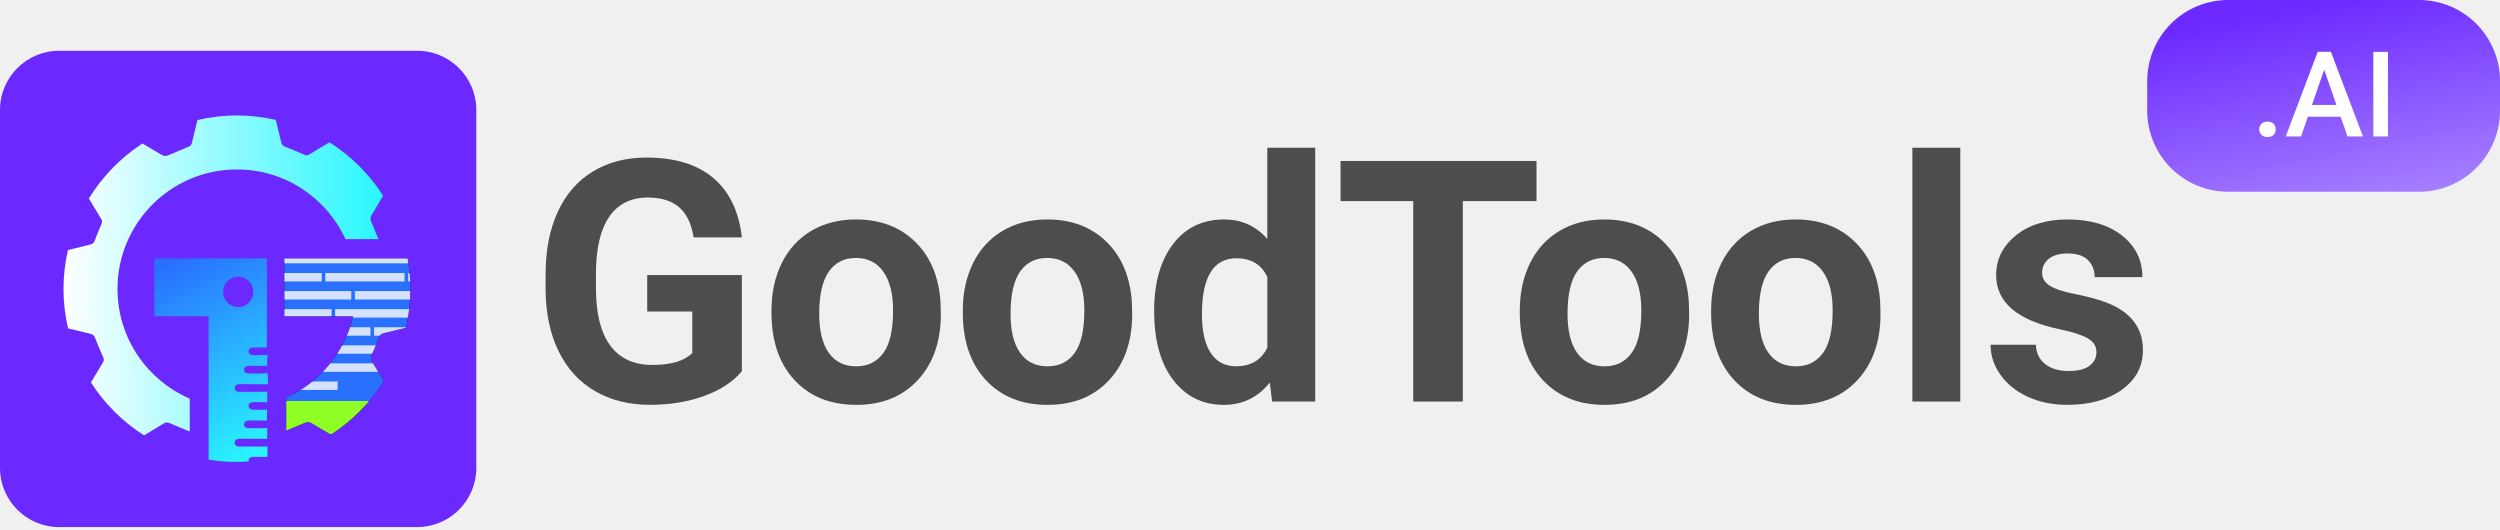
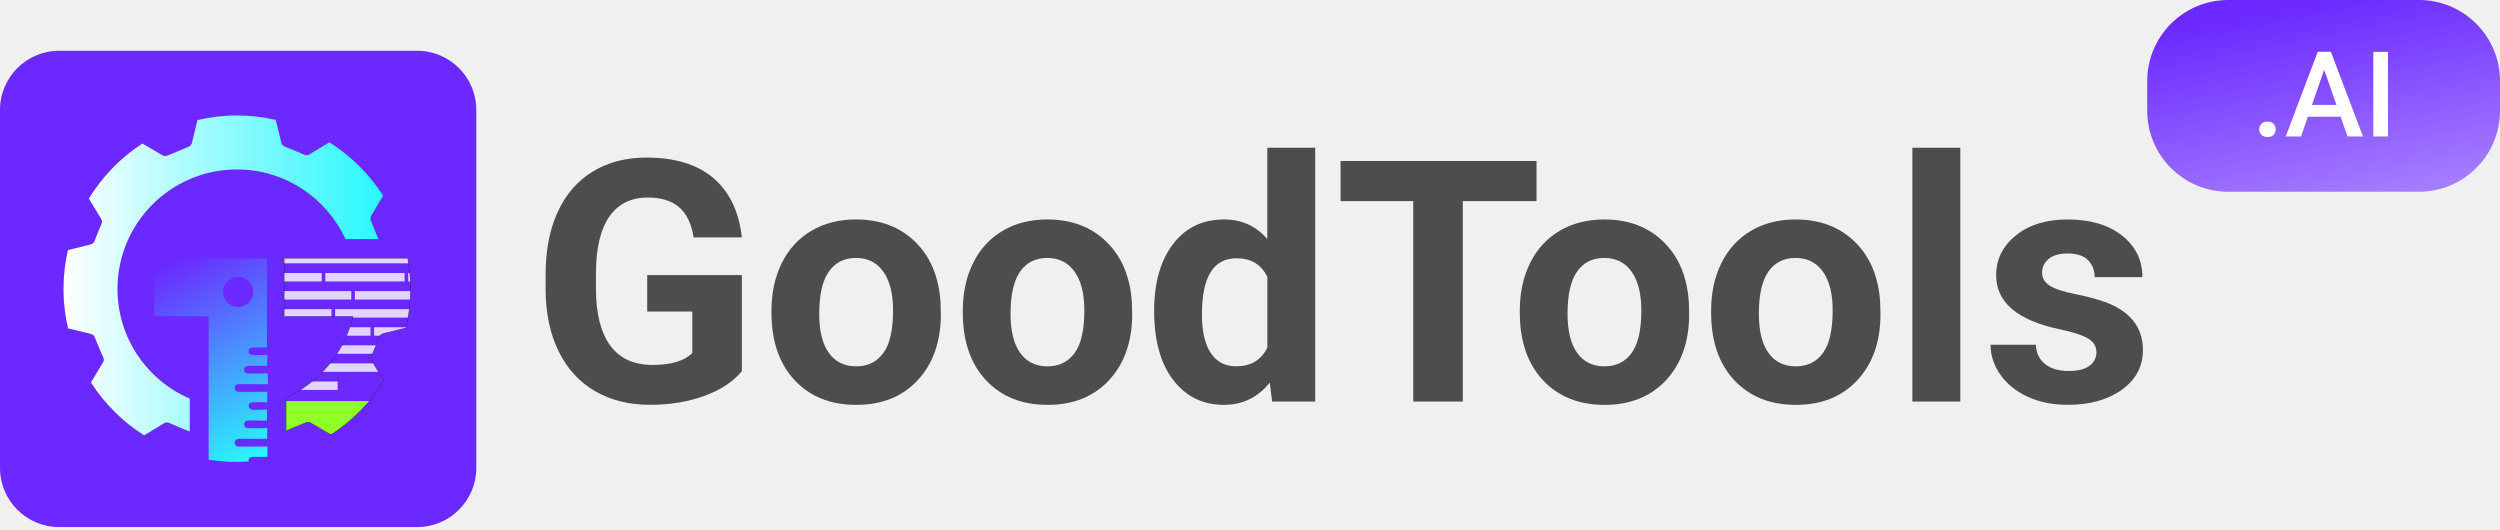
<svg xmlns="http://www.w3.org/2000/svg" width="519" height="110" viewBox="0 0 519 110" fill="none">
  <path d="M86.6 109.42H12.28C5.5 109.42 0 103.92 0 97.14V22.82C0 16.04 5.5 10.54 12.28 10.54H86.6C93.38 10.54 98.88 16.04 98.88 22.82V97.14C98.88 103.92 93.38 109.42 86.6 109.42Z" fill="#6B29FF" />
  <path d="M85.19 59.91C85.19 61.87 85.03 63.78 84.73 65.65C84.6 66.45 84.45 67.25 84.27 68.04C82.73 68.42 81.19 68.81 79.65 69.18C79.16 69.3 78.89 69.51 78.7 69.99C78.21 71.28 77.68 72.56 77.11 73.82C76.91 74.26 76.94 74.58 77.19 74.99C78.03 76.35 78.85 77.73 79.68 79.11C76.87 83.57 73.12 87.37 68.69 90.23C67.29 89.4 65.89 88.56 64.48 87.75C64.22 87.6 63.77 87.59 63.48 87.7C62.12 88.24 60.78 88.85 59.42 89.4V82.56C66.34 79.42 71.55 73.2 73.32 65.65H59.03V53.65H84.62C84.99 55.68 85.19 57.77 85.19 59.91Z" fill="black" />
  <path d="M39.38 82.75C30.58 78.96 24.41 70.21 24.39 60.02C24.37 46.33 35.45 35.21 49.14 35.18C59.16 35.16 67.8 41.1 71.72 49.65H78.57C78.07 48.38 77.5 47.15 77.01 45.88C76.89 45.57 76.9 45.09 77.06 44.8C77.87 43.4 78.69 42.01 79.53 40.63C76.68 36.16 72.87 32.37 68.39 29.54C67.01 30.36 65.63 31.18 64.27 32.03C63.86 32.28 63.53 32.29 63.09 32.09C61.8 31.51 60.51 30.97 59.19 30.46C58.7 30.27 58.5 30 58.38 29.51C58.01 27.97 57.63 26.43 57.25 24.89C54.63 24.29 51.91 23.96 49.11 23.97C46.31 23.97 43.6 24.31 40.99 24.92C40.61 26.46 40.23 28 39.87 29.55C39.75 30.04 39.54 30.31 39.06 30.5C37.63 31.07 36.23 31.72 34.79 32.29C34.48 32.41 34 32.4 33.72 32.24C32.33 31.44 30.95 30.62 29.57 29.79C25.07 32.72 21.26 36.62 18.45 41.21C19.29 42.62 20.13 44.02 20.99 45.42C21.22 45.8 21.24 46.1 21.06 46.52C20.55 47.66 20.08 48.82 19.65 49.99C19.48 50.45 19.22 50.65 18.76 50.76C17.2 51.14 15.65 51.53 14.1 51.92C13.5 54.53 13.18 57.25 13.18 60.04C13.18 62.84 13.52 65.55 14.13 68.17C15.68 68.55 17.23 68.93 18.78 69.3C19.28 69.42 19.53 69.65 19.72 70.12C20.25 71.48 20.82 72.83 21.43 74.16C21.62 74.58 21.6 74.87 21.37 75.25C20.53 76.63 19.71 78.02 18.88 79.4C21.71 83.81 25.48 87.57 29.91 90.38C31.27 89.57 32.62 88.76 33.96 87.92C34.43 87.63 34.79 87.64 35.27 87.86C36.53 88.43 37.81 88.96 39.1 89.46C39.21 89.5 39.3 89.55 39.39 89.6V82.75H39.38Z" fill="url(#paint0_linear_1973_3811)" />
  <mask id="mask0_1973_3811" style="mask-type:luminance" maskUnits="userSpaceOnUse" x="59" y="53" width="27" height="38">
    <path d="M85.19 59.91C85.19 61.87 85.03 63.78 84.73 65.65C84.6 66.45 84.45 67.25 84.27 68.04C82.73 68.42 81.19 68.81 79.65 69.18C79.16 69.3 78.89 69.51 78.7 69.99C78.21 71.28 77.68 72.56 77.11 73.82C76.91 74.26 76.94 74.58 77.19 74.99C78.03 76.35 78.85 77.73 79.68 79.11C76.87 83.57 73.12 87.37 68.69 90.23C67.29 89.4 65.89 88.56 64.48 87.75C64.22 87.6 63.77 87.59 63.48 87.7C62.12 88.24 60.78 88.85 59.42 89.4V82.56C66.34 79.42 71.55 73.2 73.32 65.65H59.03V53.65H84.62C84.99 55.68 85.19 57.77 85.19 59.91Z" fill="white" />
  </mask>
  <g mask="url(#mask0_1973_3811)">
-     <path d="M93.35 46.24H54.11V92.88H93.35V46.24Z" fill="#2970FF" />
+     <path d="M93.35 46.24H54.11V92.88H93.35V46.24Z" fill="#6b29ff" />
    <path d="M90.62 83.25H56.96V90.12H90.62V83.25Z" fill="#90FF26" />
    <g opacity="0.8">
      <path d="M90.62 52.92H56.96V54.67H90.62V52.92Z" fill="white" />
    </g>
    <g opacity="0.8">
      <path d="M90.62 75.44H56.96V77.19H90.62V75.44Z" fill="white" />
    </g>
    <g opacity="0.8">
      <path d="M66.79 56.68H56.96V58.43H66.79V56.68Z" fill="white" />
    </g>
    <g opacity="0.8">
      <path d="M83.99 56.68H67.54V58.43H83.99V56.68Z" fill="white" />
    </g>
    <g opacity="0.8">
      <path d="M90.62 56.68H84.74V58.43H90.62V56.68Z" fill="white" />
    </g>
    <g opacity="0.8">
      <path d="M64.57 71.69H56.96V73.44H64.57V71.69Z" fill="white" />
    </g>
    <g opacity="0.8">
      <path d="M90.61 71.69H65.31V73.44H90.61V71.69Z" fill="white" />
    </g>
    <g opacity="0.8">
      <path d="M70.09 79.2H56.96V80.95H70.09V79.2Z" fill="white" />
    </g>
    <g opacity="0.8">
      <path d="M76.91 67.94H56.96V69.69H76.91V67.94Z" fill="white" />
    </g>
    <g opacity="0.8">
      <path d="M90.62 67.94H77.66V69.69H90.62V67.94Z" fill="white" />
    </g>
    <g opacity="0.8">
      <path d="M90.62 64.18H69.57V65.93H90.62V64.18Z" fill="white" />
    </g>
    <g opacity="0.8">
      <path d="M68.82 64.18H56.96V65.93H68.82V64.18Z" fill="white" />
    </g>
    <g opacity="0.8">
      <path d="M72.92 60.43H56.96V62.18H72.92V60.43Z" fill="white" />
    </g>
    <g opacity="0.8">
      <path d="M86.67 60.43H73.67V62.18H86.67V60.43Z" fill="white" />
    </g>
  </g>
  <path d="M49.6 92.7C49.06 92.69 48.69 92.33 48.72 91.87C48.76 91.36 49.08 91.11 49.58 91.1H55.45C55.47 90.36 55.48 89.63 55.5 88.82C55.28 88.84 55.04 88.88 54.81 88.89C53.71 88.89 52.61 88.9 51.51 88.88C50.98 88.87 50.67 88.55 50.67 88.08C50.68 87.65 51.02 87.32 51.53 87.29C51.74 87.28 51.96 87.29 52.18 87.29C53.3 87.29 54.43 87.3 55.41 87.3C55.42 86.52 55.43 85.81 55.45 85.04C54.61 85.06 53.73 85.08 52.85 85.08C52.15 85.09 51.76 84.89 51.65 84.51C51.63 84.43 51.6 84.36 51.6 84.27C51.61 83.72 51.97 83.48 52.81 83.48H53.4C54.12 83.49 54.84 83.51 55.46 83.52C55.48 82.72 55.49 82.05 55.5 81.32C54.04 81.33 52.57 81.33 51.1 81.34C50.57 81.34 50.04 81.35 49.51 81.33C49.03 81.31 48.73 81.03 48.73 80.55C48.72 80.07 49.02 79.8 49.5 79.75C49.69 79.74 49.89 79.75 50.08 79.75C51.9 79.75 53.72 79.75 55.64 79.76C55.62 79.09 55.6 78.48 55.57 77.87C55.57 77.78 55.56 77.69 55.53 77.43C55.13 77.47 54.74 77.53 54.36 77.54C53.45 77.55 52.55 77.55 51.65 77.54C51.02 77.53 50.68 77.25 50.68 76.75C50.67 76.27 51.04 75.96 51.63 75.94H52.28C53.37 75.95 54.46 75.95 55.44 75.96C55.47 75.18 55.5 74.47 55.52 73.68C54.73 73.7 53.95 73.72 53.16 73.73C52.97 73.74 52.77 73.74 52.58 73.73C51.98 73.72 51.61 73.42 51.6 72.94C51.6 72.45 51.96 72.14 52.56 72.13H55.41V53.65H32.03V65.65H43.31V95.44C46.06 95.88 48.86 96 51.64 95.8C51.63 95.75 51.6 95.7 51.6 95.65C51.6 95.11 51.95 94.84 52.67 94.84C53.63 94.84 54.59 94.85 55.52 94.85C55.52 94.1 55.52 93.42 55.53 92.7H52.9C51.8 92.7 50.7 92.71 49.6 92.7ZM47.25 58.35C48.47 57.14 50.47 57.16 51.68 58.39C52.9 59.64 52.87 61.61 51.63 62.84C50.39 64.07 48.44 64.05 47.21 62.79C46 61.56 46.01 59.57 47.25 58.35Z" fill="url(#paint1_linear_1973_3811)" />
  <path d="M154.02 77.05C152.17 79.27 149.55 80.99 146.17 82.21C142.79 83.43 139.04 84.04 134.92 84.04C130.6 84.04 126.81 83.1 123.55 81.21C120.29 79.32 117.78 76.59 116 72.99C114.23 69.4 113.32 65.18 113.27 60.33V56.93C113.27 51.95 114.11 47.63 115.79 43.98C117.47 40.33 119.89 37.54 123.06 35.61C126.23 33.68 129.94 32.71 134.19 32.71C140.11 32.71 144.74 34.12 148.08 36.95C151.42 39.78 153.4 43.88 154.01 49.28H144C143.54 46.42 142.53 44.33 140.96 43C139.39 41.67 137.24 41.01 134.49 41.01C130.99 41.01 128.33 42.33 126.5 44.96C124.67 47.59 123.74 51.5 123.72 56.69V59.88C123.72 65.12 124.72 69.07 126.7 71.75C128.68 74.43 131.61 75.76 135.45 75.76C139.31 75.76 142.07 74.94 143.72 73.29V64.68H134.36V57.1H154.01V77.05H154.02Z" fill="#4D4D4D" />
  <path d="M160.16 64.46C160.16 60.78 160.87 57.5 162.29 54.62C163.71 51.74 165.75 49.51 168.41 47.93C171.07 46.35 174.17 45.56 177.69 45.56C182.7 45.56 186.78 47.09 189.95 50.16C193.12 53.22 194.88 57.39 195.25 62.65L195.32 65.19C195.32 70.88 193.73 75.45 190.55 78.89C187.37 82.33 183.11 84.05 177.76 84.05C172.41 84.05 168.14 82.34 164.95 78.91C161.76 75.48 160.16 70.81 160.16 64.91V64.46ZM170.07 65.16C170.07 68.69 170.73 71.38 172.06 73.25C173.39 75.12 175.28 76.05 177.75 76.05C180.15 76.05 182.03 75.13 183.38 73.29C184.73 71.45 185.4 68.5 185.4 64.44C185.4 60.98 184.73 58.3 183.38 56.4C182.03 54.5 180.13 53.55 177.69 53.55C175.27 53.55 173.39 54.49 172.07 56.38C170.74 58.27 170.07 61.2 170.07 65.16Z" fill="#4D4D4D" />
  <path d="M199.88 64.46C199.88 60.78 200.59 57.5 202.01 54.62C203.43 51.74 205.47 49.51 208.13 47.93C210.79 46.35 213.89 45.56 217.41 45.56C222.42 45.56 226.5 47.09 229.67 50.16C232.84 53.23 234.6 57.39 234.97 62.65L235.04 65.19C235.04 70.88 233.45 75.45 230.27 78.89C227.09 82.33 222.83 84.05 217.48 84.05C212.13 84.05 207.86 82.34 204.67 78.91C201.48 75.48 199.88 70.81 199.88 64.91V64.46ZM209.79 65.16C209.79 68.69 210.45 71.38 211.78 73.25C213.11 75.12 215 76.05 217.47 76.05C219.87 76.05 221.75 75.13 223.09 73.29C224.43 71.45 225.11 68.5 225.11 64.44C225.11 60.98 224.44 58.3 223.09 56.4C221.74 54.5 219.84 53.55 217.4 53.55C214.97 53.55 213.1 54.49 211.77 56.38C210.46 58.27 209.79 61.2 209.79 65.16Z" fill="#4D4D4D" />
  <path d="M239.6 64.53C239.6 58.74 240.9 54.14 243.49 50.71C246.08 47.28 249.64 45.56 254.14 45.56C257.75 45.56 260.74 46.91 263.09 49.61V30.67H273.04V83.36H264.09L263.61 79.42C261.14 82.51 257.96 84.05 254.07 84.05C249.7 84.05 246.2 82.33 243.56 78.89C240.92 75.44 239.6 70.65 239.6 64.53ZM249.52 65.26C249.52 68.74 250.13 71.41 251.34 73.26C252.55 75.12 254.31 76.04 256.62 76.04C259.68 76.04 261.84 74.75 263.1 72.16V57.5C261.87 54.91 259.73 53.62 256.69 53.62C251.91 53.62 249.52 57.5 249.52 65.26Z" fill="#4D4D4D" />
  <path d="M318.98 41.75H303.68V83.36H293.39V41.75H278.3V33.42H318.98V41.75Z" fill="#4D4D4D" />
  <path d="M315.51 64.46C315.51 60.78 316.22 57.5 317.64 54.62C319.06 51.74 321.1 49.51 323.76 47.93C326.42 46.35 329.52 45.56 333.04 45.56C338.05 45.56 342.13 47.09 345.3 50.16C348.47 53.22 350.23 57.39 350.6 62.65L350.67 65.19C350.67 70.88 349.08 75.45 345.9 78.89C342.72 82.33 338.46 84.05 333.11 84.05C327.76 84.05 323.49 82.34 320.3 78.91C317.11 75.48 315.51 70.81 315.51 64.91V64.46ZM325.42 65.16C325.42 68.69 326.08 71.38 327.41 73.25C328.74 75.12 330.63 76.05 333.1 76.05C335.5 76.05 337.38 75.13 338.72 73.29C340.07 71.45 340.74 68.5 340.74 64.44C340.74 60.98 340.07 58.3 338.72 56.4C337.37 54.5 335.47 53.55 333.03 53.55C330.61 53.55 328.73 54.49 327.4 56.38C326.07 58.27 325.42 61.2 325.42 65.16Z" fill="#4D4D4D" />
  <path d="M355.23 64.46C355.23 60.78 355.94 57.5 357.36 54.62C358.78 51.74 360.82 49.51 363.48 47.93C366.14 46.35 369.24 45.56 372.76 45.56C377.77 45.56 381.85 47.09 385.02 50.16C388.19 53.22 389.95 57.39 390.32 62.65L390.39 65.19C390.39 70.88 388.8 75.45 385.62 78.89C382.44 82.33 378.18 84.05 372.83 84.05C367.48 84.05 363.21 82.34 360.02 78.91C356.83 75.48 355.23 70.81 355.23 64.91V64.46ZM365.14 65.16C365.14 68.69 365.8 71.38 367.13 73.25C368.46 75.12 370.35 76.05 372.82 76.05C375.22 76.05 377.1 75.13 378.44 73.29C379.79 71.45 380.46 68.5 380.46 64.44C380.46 60.98 379.79 58.3 378.44 56.4C377.09 54.5 375.19 53.55 372.75 53.55C370.33 53.55 368.45 54.49 367.12 56.38C365.79 58.27 365.14 61.2 365.14 65.16Z" fill="#4D4D4D" />
  <path d="M406.96 83.36H397.01V30.67H406.96V83.36Z" fill="#4D4D4D" />
  <path d="M435.22 73.1C435.22 71.89 434.62 70.93 433.42 70.24C432.22 69.54 430.29 68.92 427.64 68.37C418.81 66.52 414.4 62.77 414.4 57.12C414.4 53.83 415.77 51.08 418.5 48.87C421.23 46.66 424.8 45.56 429.22 45.56C433.93 45.56 437.7 46.67 440.52 48.89C443.34 51.11 444.76 53.99 444.76 57.53H434.85C434.85 56.11 434.39 54.94 433.48 54.01C432.57 53.08 431.14 52.62 429.19 52.62C427.52 52.62 426.23 53 425.31 53.75C424.39 54.5 423.94 55.46 423.94 56.63C423.94 57.73 424.46 58.61 425.5 59.29C426.54 59.96 428.3 60.55 430.77 61.04C433.24 61.53 435.32 62.09 437.01 62.7C442.25 64.62 444.87 67.95 444.87 72.68C444.87 76.06 443.42 78.8 440.51 80.9C437.61 82.99 433.86 84.04 429.26 84.04C426.15 84.04 423.39 83.49 420.98 82.38C418.57 81.27 416.67 79.75 415.3 77.82C413.93 75.89 413.24 73.8 413.24 71.56H422.64C422.73 73.32 423.38 74.67 424.6 75.61C425.82 76.55 427.43 77.02 429.47 77.02C431.37 77.02 432.8 76.66 433.77 75.94C434.74 75.21 435.22 74.27 435.22 73.1Z" fill="#4D4D4D" />
  <path d="M502.17 39.81H462.59C453.29 39.81 445.76 32.27 445.76 22.98V16.83C445.76 7.53 453.3 0 462.59 0H502.17C511.47 0 519 7.54 519 16.83V22.98C519 32.27 511.46 39.81 502.17 39.81Z" fill="url(#paint2_linear_1973_3811)" />
  <path d="M470.72 25.24C471.27 25.24 471.69 25.39 471.99 25.7C472.29 26.01 472.44 26.4 472.44 26.86C472.44 27.32 472.29 27.7 471.99 28C471.69 28.3 471.27 28.45 470.72 28.45C470.2 28.45 469.78 28.3 469.48 28C469.17 27.7 469.02 27.32 469.02 26.85C469.02 26.38 469.17 26 469.47 25.69C469.76 25.4 470.18 25.24 470.72 25.24Z" fill="white" />
  <path d="M485.91 24.24H479.11L477.69 28.33H474.52L481.16 10.76H483.9L490.55 28.33H487.36L485.91 24.24ZM479.96 21.78H485.05L482.5 14.49L479.96 21.78Z" fill="white" />
  <path d="M495.74 28.33H492.7V10.77H495.74V28.33Z" fill="white" />
  <defs>
    <linearGradient id="paint0_linear_1973_3811" x1="13.184" y1="57.175" x2="79.542" y2="57.175" gradientUnits="userSpaceOnUse">
      <stop stop-color="white" />
      <stop offset="1" stop-color="#29F7FF" />
    </linearGradient>
    <linearGradient id="paint1_linear_1973_3811" x1="58.628" y1="92.289" x2="38.158" y2="53.113" gradientUnits="userSpaceOnUse">
      <stop stop-color="#29F7FF" />
-       <stop offset="1" stop-color="#2970FF" />
+       <stop offset="1" stop-color="#6b29ff" />
    </linearGradient>
    <linearGradient id="paint2_linear_1973_3811" x1="478.516" y1="0.601" x2="489.498" y2="55.51" gradientUnits="userSpaceOnUse">
      <stop stop-color="#6B29FF" />
      <stop offset="1" stop-color="#B797FF" />
    </linearGradient>
  </defs>
</svg>
